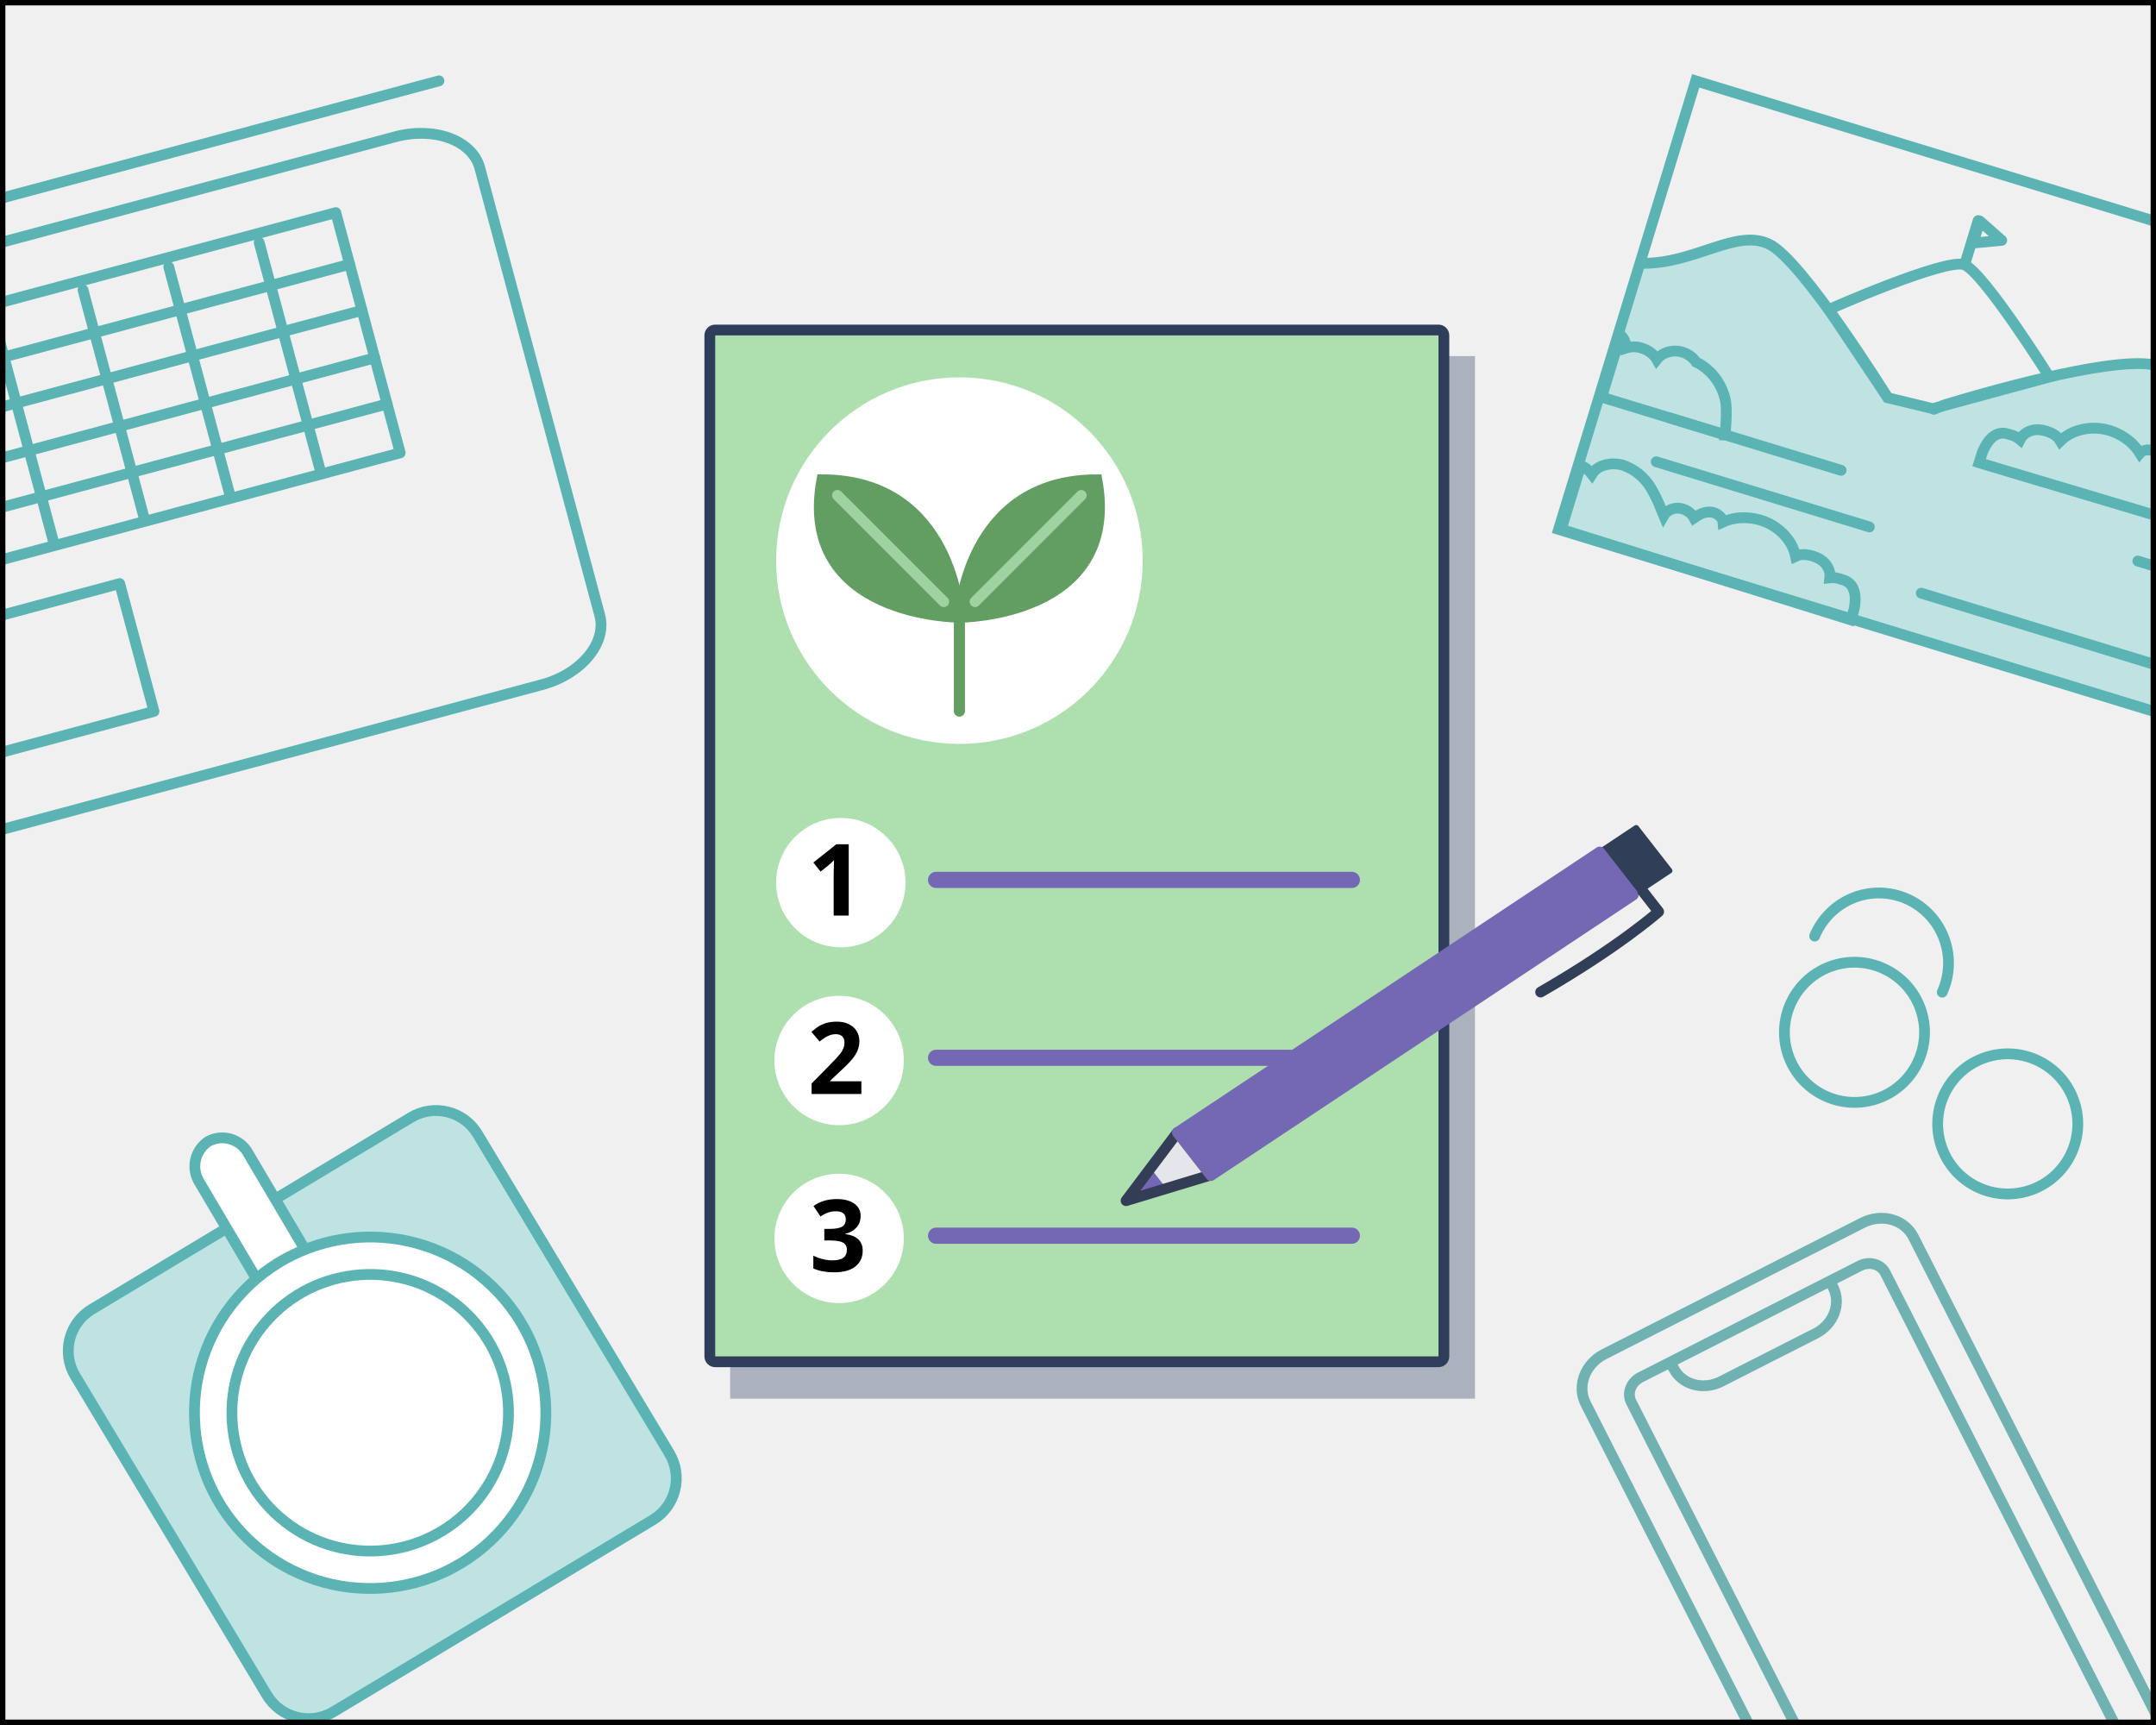
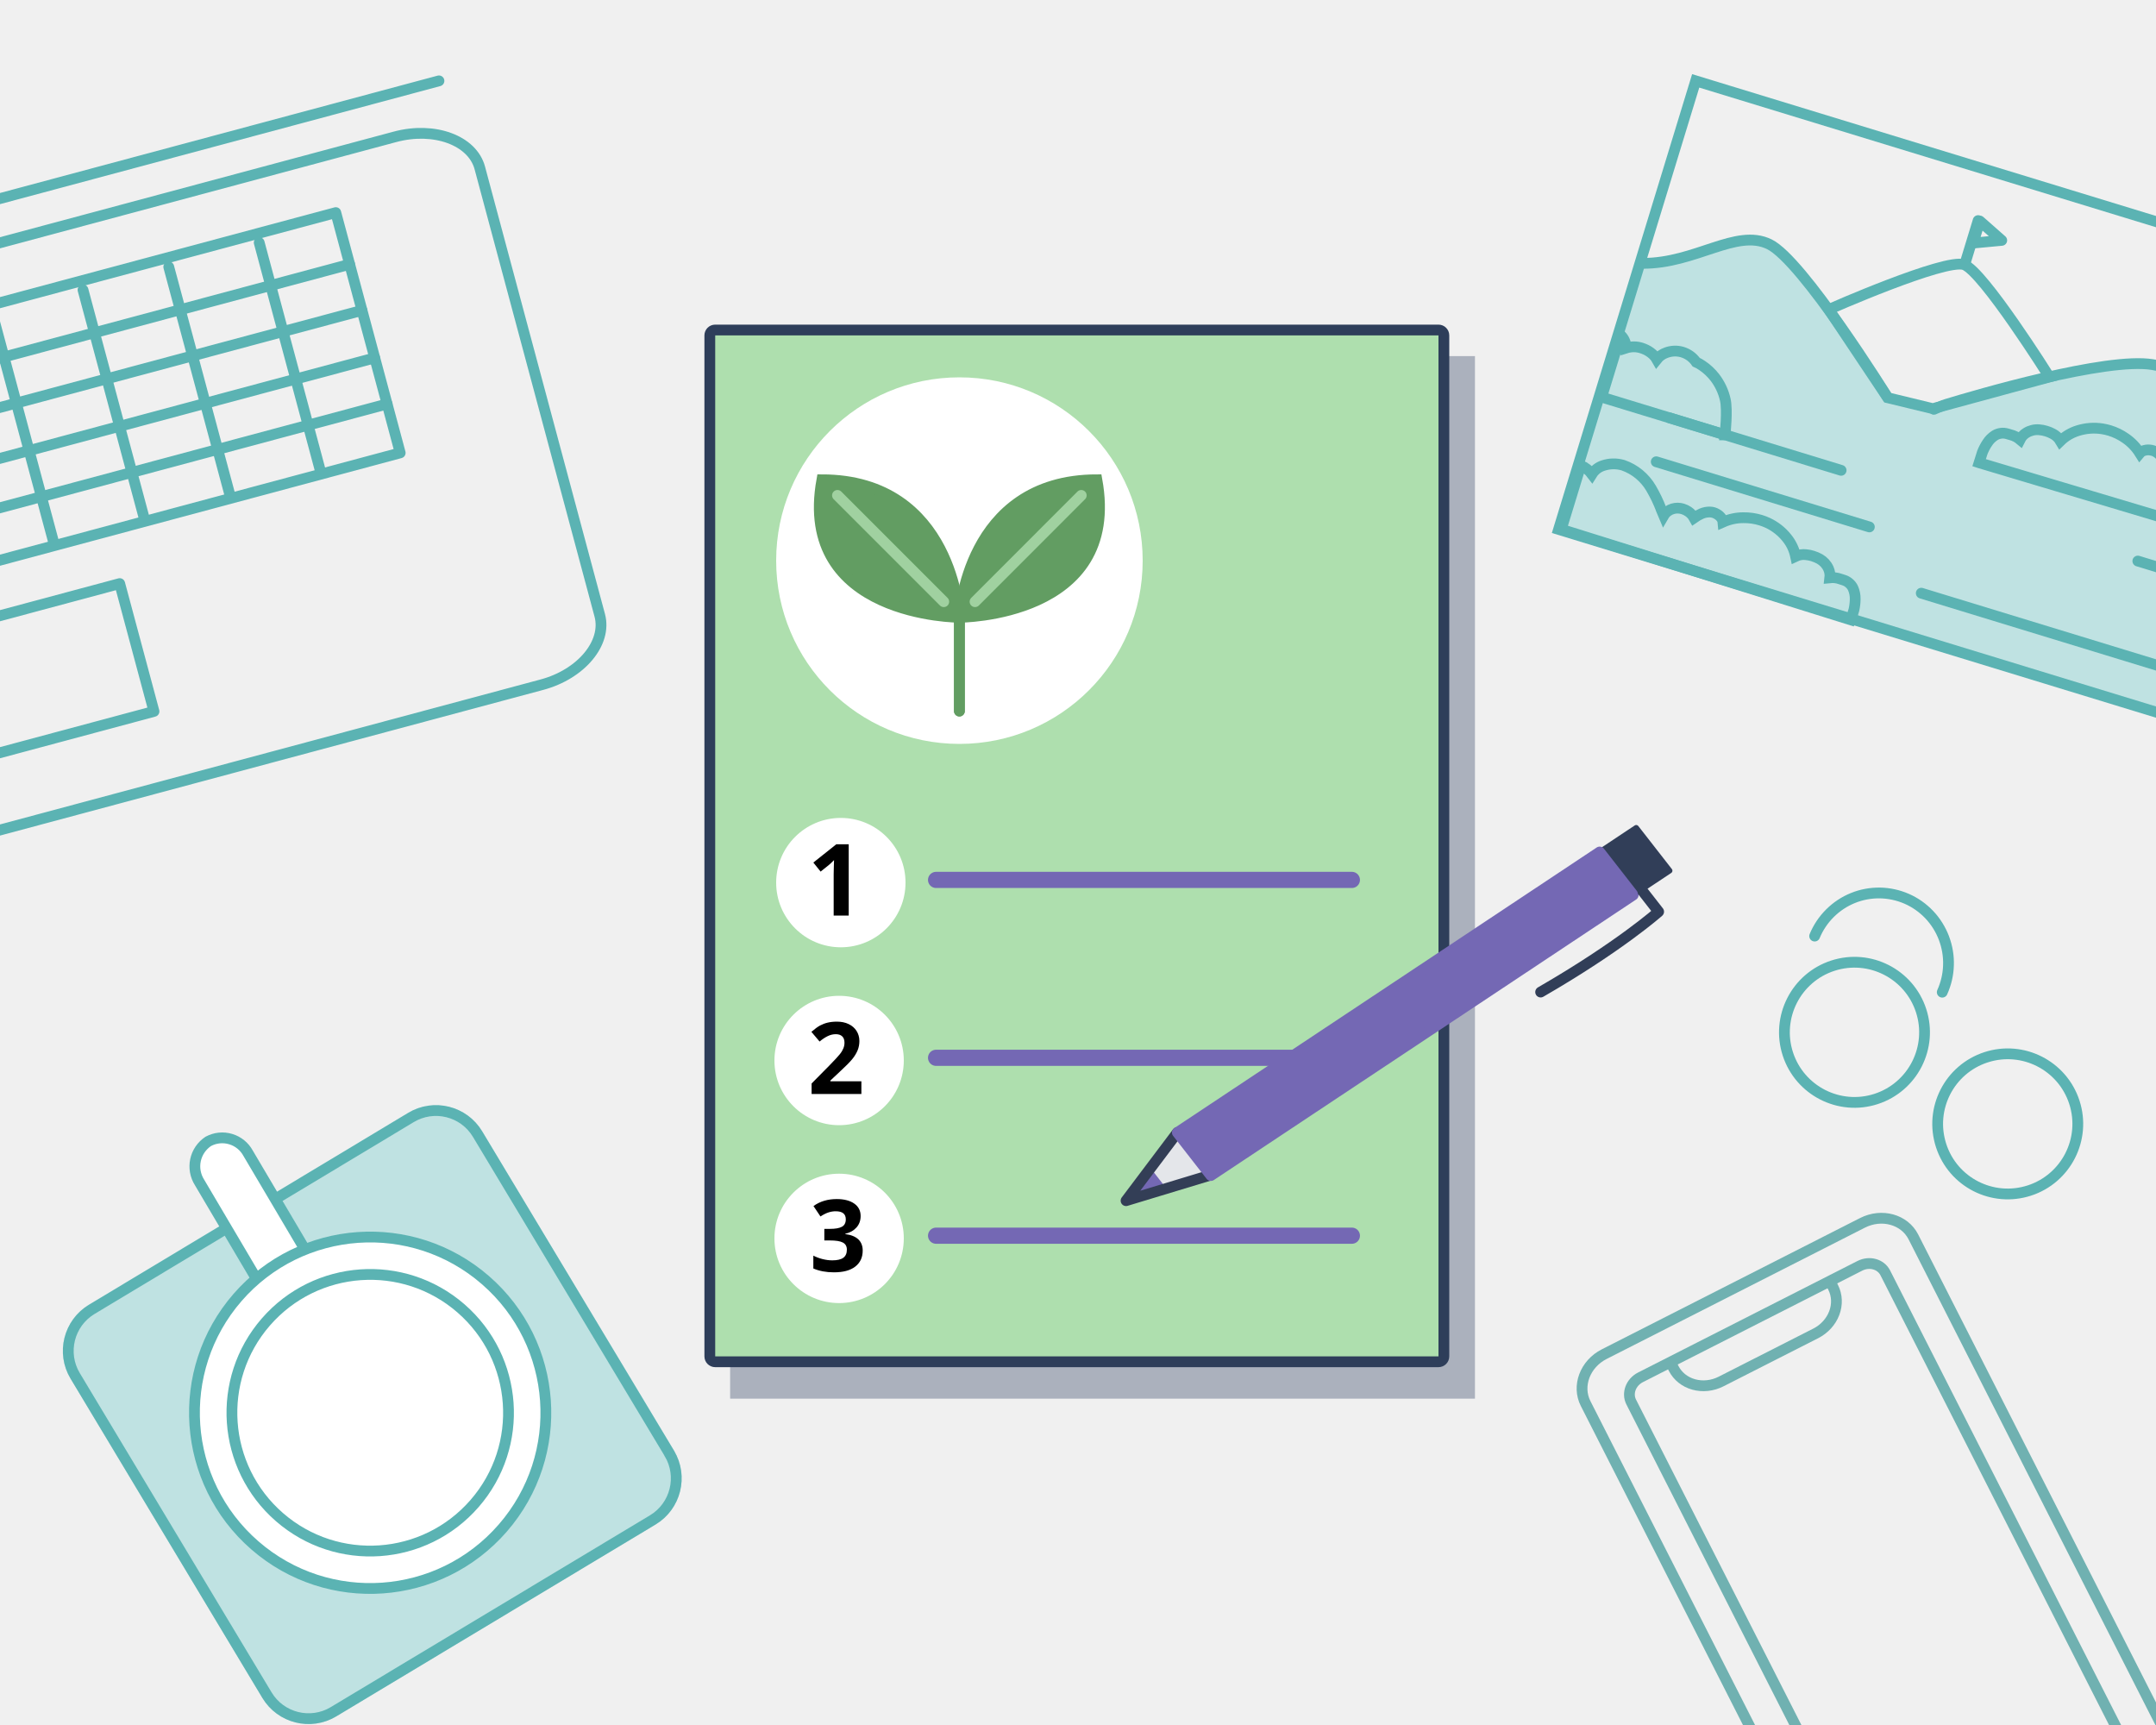
<svg xmlns="http://www.w3.org/2000/svg" width="400" height="320" viewBox="0 0 400 320" fill="none">
  <g clip-path="url(#clip0_144_1887)">
    <path d="M125.04 269.08L89.45 209.86C86.61 205.13 80.46 203.59 75.73 206.44L16.51 242.02C11.78 244.86 10.24 251.01 13.09 255.74L48.68 314.96C51.52 319.69 57.67 321.23 62.4 318.38L121.62 282.8C126.35 279.96 127.89 273.81 125.04 269.08Z" fill="#BFE2E2" />
    <path d="M124.18 269.6L88.6 210.38C86.04 206.12 80.51 204.74 76.25 207.3L17.03 242.89C12.77 245.45 11.39 250.98 13.95 255.24L49.53 314.46C52.09 318.72 57.62 320.1 61.88 317.54L121.1 281.96C125.36 279.4 126.74 273.87 124.18 269.61V269.6Z" stroke="#5BB3B3" stroke-width="2" />
    <path d="M48.38 238.58L37.02 219.35C36.24 218.12 35.97 216.64 36.27 215.22C36.57 213.8 37.42 212.55 38.63 211.74C39.9 211.05 41.4 210.89 42.79 211.31C44.18 211.72 45.35 212.67 46.04 213.95L57.37 233.12" fill="white" />
    <path d="M48.38 238.58L37.02 219.35C36.24 218.12 35.97 216.64 36.27 215.22C36.57 213.8 37.42 212.55 38.63 211.74C39.9 211.05 41.4 210.89 42.79 211.31C44.18 211.72 45.35 212.67 46.04 213.95L57.37 233.12" stroke="#5BB3B3" stroke-width="2" stroke-linecap="round" stroke-linejoin="round" />
    <path d="M47.29 286.68C60.88 298.49 81.47 297.05 93.28 283.46C105.09 269.87 103.65 249.28 90.06 237.47C76.47 225.66 55.88 227.1 44.07 240.69C32.26 254.28 33.7 274.87 47.29 286.68Z" fill="white" stroke="#5BB3B3" stroke-width="2" stroke-linecap="round" stroke-linejoin="round" />
    <path d="M51.85 281.44C62.55 290.74 78.75 289.6 88.05 278.91C97.35 268.21 96.21 252.01 85.52 242.71C74.82 233.41 58.62 234.55 49.32 245.24C40.02 255.94 41.16 272.14 51.85 281.44Z" stroke="#5BB3B3" stroke-width="2" stroke-linecap="round" stroke-linejoin="round" />
    <path d="M-40 47.56L81.44 15" stroke="#5BB3B3" stroke-width="2" stroke-linecap="round" stroke-linejoin="round" />
    <path d="M-28.3 74.01L64.87 49.03" stroke="#5BB3B3" stroke-width="2" stroke-linecap="round" stroke-linejoin="round" />
    <path d="M-30.87 64.42L62.3 39.44L74.25 84.01L-18.92 108.99" stroke="#5BB3B3" stroke-width="2" stroke-linecap="round" stroke-linejoin="round" />
    <path d="M-26.01 82.56L67.16 57.58" stroke="#5BB3B3" stroke-width="2" stroke-linecap="round" stroke-linejoin="round" />
    <path d="M-23.65 91.37L69.52 66.39" stroke="#5BB3B3" stroke-width="2" stroke-linecap="round" stroke-linejoin="round" />
    <path d="M-21.35 99.92L71.82 74.94" stroke="#5BB3B3" stroke-width="2" stroke-linecap="round" stroke-linejoin="round" />
    <path d="M15.4 53.78L26.7 95.93" stroke="#5BB3B3" stroke-width="2" stroke-linecap="round" stroke-linejoin="round" />
    <path d="M31.31 49.51L42.61 91.66" stroke="#5BB3B3" stroke-width="2" stroke-linecap="round" stroke-linejoin="round" />
    <path d="M48.09 45.01L59.39 87.16" stroke="#5BB3B3" stroke-width="2" stroke-linecap="round" stroke-linejoin="round" />
    <path d="M-1.39 58.28L9.91 100.43" stroke="#5BB3B3" stroke-width="2" stroke-linecap="round" stroke-linejoin="round" />
    <path d="M-34.66 54.33L73.3 25.38C80.57 23.43 87.65 26.03 89.02 31.16L111.27 114.14C112.65 119.27 107.82 125.06 100.55 127.01L-6.74 155.78" stroke="#5BB3B3" stroke-width="2" stroke-linecap="round" stroke-linejoin="round" />
    <path d="M-17.36 118.87L22.21 108.26L28.57 131.97L-11 142.58" stroke="#5BB3B3" stroke-width="2" stroke-linecap="round" stroke-linejoin="round" />
    <path d="M412.677 99.988L396.626 95.081" stroke="#5BB3B3" stroke-width="2" stroke-linecap="round" />
    <path d="M304.71 48.96C304.71 48.96 313.87 47.98 316.46 46.85C319.04 45.72 325.18 43.71 327.5 44.83C329.82 45.95 333.2 49.35 333.2 49.35L344.07 64.49L350.09 73.66L359.04 75.82L377.24 70.52L392.73 67.56L400.22 67.84L405.43 69.43L414.54 76.84L424.92 84.05L426.7 85.64L411.36 135.8L289 98.19L304.69 48.96H304.71Z" fill="#BFE2E2" />
    <path d="M436.73 52.34L314.6 15L289.16 98.21L411.29 135.55L436.73 52.34Z" stroke="#5BB3B3" stroke-width="2" />
    <path d="M367 40.92L364.72 48.39" stroke="#5BB3B3" stroke-width="2" stroke-linecap="round" />
    <path d="M367.32 41.01L366.07 45.09L371.38 44.59L367.32 41.01Z" stroke="#5BB3B3" stroke-width="2" stroke-linecap="round" stroke-linejoin="round" />
    <path d="M367.21 85.85L421.17 101.969L424.79 90.109C423.91 89.95 423 90.019 422.16 90.309C422.19 89.4 421.89 88.51 421.31 87.799C420.57 86.84 419.56 86.12 418.41 85.73C418.35 85.71 418.3 85.689 418.24 85.68C416.03 85.109 413.69 85.34 411.63 86.32C410.31 86.95 409.05 87.689 407.85 88.529H407.83C407.5 88.76 407.15 88.99 406.81 89.21C406.83 88.85 406.78 88.48 406.65 88.139C406.42 87.51 405.99 86.98 405.42 86.609C405.15 86.439 404.87 86.309 404.56 86.21C404.2 86.1 403.82 86.049 403.45 86.049C402.91 86.049 402.38 86.18 401.91 86.43C401.72 85.93 401.47 85.45 401.18 84.99C400.89 84.54 400.5 84.159 400.05 83.87C399.86 83.749 399.65 83.659 399.43 83.59C399.22 83.529 399.01 83.49 398.8 83.469C398.38 83.43 397.95 83.499 397.56 83.659C397.34 83.749 397.15 83.889 397 84.07C396.31 82.969 395.4 82.019 394.33 81.29C393.43 80.659 392.44 80.18 391.39 79.859C390.95 79.73 390.49 79.62 390.03 79.549C388.52 79.309 386.96 79.43 385.5 79.889C384.28 80.269 383.17 80.919 382.26 81.809C381.92 81.23 381.42 80.76 380.82 80.46C380.45 80.26 380.06 80.1 379.66 79.98C379.21 79.84 378.75 79.749 378.28 79.719C377.46 79.659 376.64 79.859 375.94 80.29C375.44 80.59 375.04 81.029 374.78 81.549C374.27 81.12 373.66 80.809 373.01 80.65C372.8 80.59 372.59 80.529 372.39 80.469C372.01 80.359 371.61 80.32 371.22 80.379C370.83 80.43 370.45 80.559 370.11 80.769C369.54 81.129 369.06 81.609 368.7 82.18C368.33 82.73 368.02 83.329 367.78 83.939L367.18 85.84L367.21 85.85Z" stroke="#5BB3B3" stroke-width="2" />
    <path d="M343.4 114.999L289.65 98.189L293.28 86.329C294.1 86.689 294.81 87.249 295.35 87.969C295.83 87.199 296.58 86.629 297.45 86.359C298.6 85.979 299.84 85.949 301.01 86.269C301.07 86.289 301.13 86.309 301.18 86.319C303.33 87.079 305.14 88.579 306.3 90.539C307.04 91.799 307.68 93.119 308.2 94.489V94.509C308.36 94.879 308.52 95.259 308.68 95.639C308.86 95.329 309.11 95.059 309.41 94.839C309.96 94.449 310.61 94.249 311.28 94.259C311.6 94.259 311.91 94.319 312.21 94.409C312.57 94.519 312.91 94.689 313.22 94.899C313.67 95.199 314.03 95.599 314.29 96.069C314.73 95.759 315.2 95.499 315.69 95.279C316.18 95.069 316.71 94.969 317.25 94.979C317.48 94.979 317.7 95.029 317.92 95.089C318.13 95.149 318.32 95.239 318.51 95.349C318.88 95.549 319.2 95.849 319.43 96.199C319.56 96.399 319.64 96.619 319.66 96.849C320.85 96.319 322.13 96.039 323.43 96.039C324.53 96.019 325.62 96.179 326.67 96.499C327.11 96.639 327.55 96.799 327.97 96.999C329.36 97.649 330.58 98.609 331.53 99.809C332.33 100.799 332.88 101.969 333.14 103.209C333.75 102.919 334.42 102.809 335.09 102.899C335.51 102.939 335.92 103.019 336.32 103.149C336.77 103.289 337.2 103.469 337.61 103.699C338.32 104.109 338.89 104.729 339.23 105.479C339.47 106.009 339.56 106.599 339.49 107.179C340.16 107.109 340.83 107.189 341.46 107.419C341.67 107.479 341.88 107.549 342.08 107.619C342.46 107.739 342.81 107.939 343.1 108.199C343.4 108.459 343.64 108.779 343.8 109.139C344.07 109.759 344.2 110.429 344.19 111.099C344.19 111.769 344.11 112.429 343.97 113.079L343.41 114.979L343.4 114.999Z" stroke="#5BB3B3" stroke-width="2" />
    <path d="M380.23 69.93C380.23 69.93 367.9 50.309 364.39 49.099C360.87 47.889 339.28 57.41 339.28 57.41L350.21 73.779L358.59 75.809L380.23 69.93Z" stroke="#5BB3B3" stroke-width="2" />
    <path d="M320.05 80.67C320.05 80.67 320.54 76.09 320.09 74.15C319.75 72.63 319.08 71.21 318.13 69.98C317.46 69.13 316.67 68.39 315.77 67.79C315.43 67.56 315.07 67.35 314.69 67.18C314.08 66.3 313.19 65.65 312.16 65.33L312.1 65.31C311.14 65.03 310.11 65.07 309.17 65.41C308.46 65.65 307.84 66.09 307.38 66.67C307.17 66.3 306.9 65.97 306.58 65.69C306.11 65.27 305.56 64.94 304.97 64.71C304.84 64.66 304.71 64.61 304.58 64.57C303.64 64.26 302.62 64.26 301.68 64.56C301.69 63.8 301.44 63.06 300.96 62.47C300.87 62.35 300.78 62.24 300.68 62.13L297.15 73.67L320.06 80.67H320.05Z" stroke="#5BB3B3" stroke-width="2" />
    <path d="M350.2 73.71C350.2 73.71 334.41 48.3 328.26 45.31C322.11 42.32 314.6 48.9 304.74 48.85" stroke="#5BB3B3" stroke-width="2" stroke-linecap="round" stroke-linejoin="round" />
    <path d="M413.38 127.44L356.45 110.04" stroke="#5BB3B3" stroke-width="2" stroke-linecap="round" />
    <path d="M358.8 75.929C358.8 75.929 360.27 75.259 361.08 75.009C366.47 73.369 390.81 66.199 399.37 67.639C409.04 69.269 414.82 78.289 426.83 85.499" stroke="#5BB3B3" stroke-width="2" stroke-linecap="round" stroke-linejoin="round" />
    <path d="M341.58 87.249L309.77 77.519" stroke="#5BB3B3" stroke-width="2" stroke-linecap="round" />
    <path d="M346.82 97.749L307.28 85.659" stroke="#5BB3B3" stroke-width="2" stroke-linecap="round" />
    <path d="M412.68 108.989L396.63 104.079" stroke="#5BB3B3" stroke-width="2" stroke-linecap="round" />
    <path d="M368.47 196.131C361.65 198.351 357.913 205.678 360.133 212.512C362.352 219.345 369.681 223.068 376.515 220.849C383.335 218.629 387.072 211.301 384.852 204.468C382.632 197.648 375.304 193.912 368.47 196.131Z" stroke="#5BB3B3" stroke-width="2" stroke-linecap="round" stroke-linejoin="round" />
    <path d="M340.038 179.142C333.218 181.362 329.481 188.704 331.701 195.524C333.92 202.345 341.262 206.082 348.082 203.862C354.903 201.642 358.64 194.3 356.42 187.48C354.2 180.659 346.872 176.923 340.038 179.142Z" stroke="#5BB3B3" stroke-width="2" stroke-linecap="round" stroke-linejoin="round" />
    <path d="M360.342 184.058C361.052 182.484 361.451 180.793 361.498 179.064C361.557 177.335 361.262 175.62 360.649 174C360.035 172.394 359.115 170.922 357.926 169.665C356.735 168.422 355.327 167.422 353.75 166.733C352.174 166.045 350.481 165.683 348.777 165.651C347.059 165.631 345.356 165.942 343.773 166.588C342.177 167.233 340.74 168.188 339.518 169.401C338.296 170.614 337.328 172.061 336.67 173.65" stroke="#5BB3B3" stroke-width="2" stroke-linecap="round" stroke-linejoin="round" />
    <path d="M273.65 66.06H135.46V259.46H273.65V66.06Z" fill="#ABB1BD" />
-     <path d="M132.69 61.22H266.88C267.432 61.22 267.88 61.667 267.88 62.22V251.62C267.88 252.172 267.432 252.62 266.88 252.62H132.69C132.138 252.62 131.69 252.172 131.69 251.62V62.22C131.69 61.667 132.138 61.22 132.69 61.22Z" fill="#AEDFAE" stroke="#2E3E5A" stroke-width="2" stroke-linejoin="round" />
+     <path d="M131.69 62.22C131.69 61.667 132.138 61.22 132.69 61.22H266.88C267.432 61.22 267.88 61.667 267.88 62.22V251.62C267.88 252.172 267.432 252.62 266.88 252.62H132.69C132.138 252.62 131.69 252.172 131.69 251.62V62.22Z" fill="#AEDFAE" stroke="#2E3E5A" stroke-width="2" stroke-linejoin="round" />
    <path d="M173.67 163.23H250.81" stroke="#7468B4" stroke-width="3" stroke-linecap="round" stroke-linejoin="round" />
    <path d="M156 175.73C162.627 175.73 168 170.358 168 163.73C168 157.103 162.627 151.73 156 151.73C149.373 151.73 144 157.103 144 163.73C144 170.358 149.373 175.73 156 175.73Z" fill="white" />
    <path d="M173.67 196.23H250.81" stroke="#7468B4" stroke-width="3" stroke-linecap="round" stroke-linejoin="round" />
    <path d="M155.68 208.73C162.308 208.73 167.68 203.358 167.68 196.73C167.68 190.103 162.308 184.73 155.68 184.73C149.053 184.73 143.68 190.103 143.68 196.73C143.68 203.358 149.053 208.73 155.68 208.73Z" fill="white" />
    <path d="M173.67 229.23H250.81" stroke="#7468B4" stroke-width="3" stroke-linecap="round" stroke-linejoin="round" />
    <path d="M155.68 241.73C162.308 241.73 167.68 236.358 167.68 229.73C167.68 223.103 162.308 217.73 155.68 217.73C149.053 217.73 143.68 223.103 143.68 229.73C143.68 236.358 149.053 241.73 155.68 241.73Z" fill="white" />
    <path d="M159.672 225.585C159.672 226.405 159.42 227.12 158.918 227.689C158.415 228.258 157.713 228.668 156.813 228.88V228.933C157.885 229.065 158.693 229.396 159.235 229.899C159.778 230.415 160.056 231.116 160.056 231.99C160.056 233.26 159.592 234.253 158.666 234.967C157.74 235.682 156.43 236.026 154.709 236.026C153.28 236.026 151.996 235.788 150.898 235.311V232.929C151.414 233.194 151.97 233.406 152.592 233.565C153.214 233.723 153.823 233.803 154.418 233.803C155.344 233.803 156.019 233.644 156.456 233.326C156.893 233.009 157.118 232.506 157.118 231.818C157.118 231.196 156.866 230.759 156.363 230.494C155.861 230.23 155.053 230.111 153.942 230.111H152.936V227.967H153.955C154.974 227.967 155.728 227.834 156.205 227.57C156.681 227.305 156.919 226.842 156.919 226.193C156.919 225.188 156.297 224.698 155.04 224.698C154.603 224.698 154.167 224.764 153.717 224.91C153.267 225.055 152.764 225.307 152.221 225.664L150.924 223.732C152.129 222.859 153.571 222.435 155.239 222.435C156.602 222.435 157.687 222.713 158.481 223.269C159.275 223.825 159.672 224.592 159.672 225.585Z" fill="black" />
    <path d="M159.825 202.94H150.575V200.995L153.896 197.633C154.876 196.627 155.524 195.926 155.829 195.542C156.133 195.159 156.345 194.788 156.477 194.457C156.609 194.126 156.676 193.782 156.676 193.425C156.676 192.896 156.53 192.499 156.239 192.234C155.948 191.969 155.551 191.85 155.061 191.85C154.545 191.85 154.055 191.969 153.566 192.207C153.076 192.446 152.573 192.776 152.057 193.213L150.535 191.413C151.184 190.858 151.726 190.461 152.15 190.236C152.573 190.011 153.05 189.825 153.552 189.706C154.055 189.587 154.624 189.521 155.26 189.521C156.08 189.521 156.821 189.667 157.443 189.971C158.078 190.275 158.568 190.699 158.912 191.241C159.256 191.784 159.441 192.406 159.441 193.107C159.441 193.716 159.336 194.285 159.124 194.814C158.912 195.344 158.581 195.9 158.131 196.455C157.681 197.011 156.887 197.818 155.762 198.851L154.055 200.452V200.584H159.812V202.94H159.825Z" fill="black" />
    <path d="M157.462 169.841H154.67V162.191L154.696 160.934L154.736 159.558C154.273 160.021 153.955 160.326 153.77 160.471L152.248 161.689L150.898 160.008L155.159 156.62H157.462V169.841Z" fill="black" />
    <path d="M224.595 217.984L208.915 222.733L218.44 210.087" fill="#E4E6EA" />
    <path d="M214.951 220.236L211.209 220.903L212.977 217.702L214.951 220.236Z" fill="#7468B4" stroke="#7468B4" stroke-width="2.001" stroke-linecap="round" stroke-linejoin="round" />
    <path d="M297.124 157.823L303.564 153.545L309.783 161.524L303.343 165.802" fill="#313E58" />
    <path d="M297.124 157.823L303.564 153.545L309.783 161.524L303.343 165.802" stroke="#313E58" stroke-width="1" stroke-linecap="round" stroke-linejoin="round" />
    <path d="M224.595 217.984L208.915 222.733L218.44 210.087" stroke="#333E56" stroke-width="2.001" stroke-linecap="round" stroke-linejoin="round" />
    <path d="M296.786 158.05L218.434 210.091L224.653 218.07L303.005 166.029L296.786 158.05Z" fill="#7468B4" stroke="#7468B4" stroke-width="2.001" stroke-linecap="round" stroke-linejoin="round" />
    <path d="M304.805 165.377L307.726 169.124C307.726 169.124 300.543 175.546 285.833 184.033" stroke="#313E58" stroke-width="2.001" stroke-linecap="round" stroke-linejoin="round" />
    <mask style="mask-type:luminance" maskUnits="userSpaceOnUse" x="289" y="221" width="119" height="142">
      <path d="M352.782 221.485L289.038 253.884L343.994 362.007L407.737 329.608L352.782 221.485Z" fill="white" />
    </mask>
    <g mask="url(#mask0_144_1887)">
      <path d="M345.55 226.845L297.63 251.202C294.071 253.011 292.524 257.111 294.175 260.359L341.791 354.041C343.442 357.289 347.665 358.455 351.224 356.646L399.145 332.29C402.704 330.481 404.251 326.381 402.6 323.133L354.984 229.451C353.333 226.203 349.109 225.036 345.55 226.845Z" stroke="#70B1B1" stroke-width="2" stroke-linecap="round" stroke-linejoin="round" />
      <path d="M345.056 234.819L304.362 255.502C302.583 256.407 301.809 258.457 302.635 260.081L347.001 347.37C347.827 348.994 349.939 349.577 351.718 348.673L392.412 327.989C394.192 327.085 394.965 325.035 394.14 323.411L349.773 236.122C348.948 234.498 346.836 233.914 345.056 234.819Z" stroke="#70B1B1" stroke-width="2" stroke-linecap="round" stroke-linejoin="round" />
      <path d="M339.553 237.736L340.107 238.827C340.838 240.279 340.91 241.988 340.308 243.583C339.706 245.178 338.479 246.529 336.895 247.341L319.29 256.289C317.699 257.091 315.885 257.286 314.242 256.832C312.599 256.378 311.26 255.312 310.518 253.866L309.996 252.84" stroke="#70B1B1" stroke-width="2" stroke-linecap="round" stroke-linejoin="round" />
    </g>
    <circle cx="178" cy="104" r="34" fill="white" />
    <path d="M177.995 131.91V114.51C177.995 114.51 147.845 114.51 152.485 89C176.845 89 177.995 114.51 177.995 114.51" fill="#629D62" />
    <path d="M177.995 131.91V114.51M177.995 114.51C177.995 114.51 147.845 114.51 152.485 89C176.845 89 177.995 114.51 177.995 114.51Z" stroke="#629D62" stroke-width="2" stroke-linecap="round" />
    <path d="M155.375 91.899L175.095 111.619" stroke="#A0D1A0" stroke-width="2" stroke-miterlimit="10" stroke-linecap="round" />
    <path d="M177.996 131.91V114.51C177.996 114.51 208.146 114.51 203.506 89C179.146 89 177.996 114.51 177.996 114.51" fill="#629D62" />
    <path d="M177.996 131.91V114.51M177.996 114.51C177.996 114.51 208.146 114.51 203.506 89C179.146 89 177.996 114.51 177.996 114.51Z" stroke="#629D62" stroke-width="2" stroke-linecap="round" />
    <path d="M200.605 91.899L180.896 111.619" stroke="#A0D1A0" stroke-width="2" stroke-miterlimit="10" stroke-linecap="round" />
  </g>
-   <rect x="0.5" y="0.5" width="399" height="319" stroke="black" />
  <defs>
-     <clipPath id="clip0_144_1887">
+     <clipPath>
      <rect width="400" height="320" fill="white" />
    </clipPath>
  </defs>
</svg>
